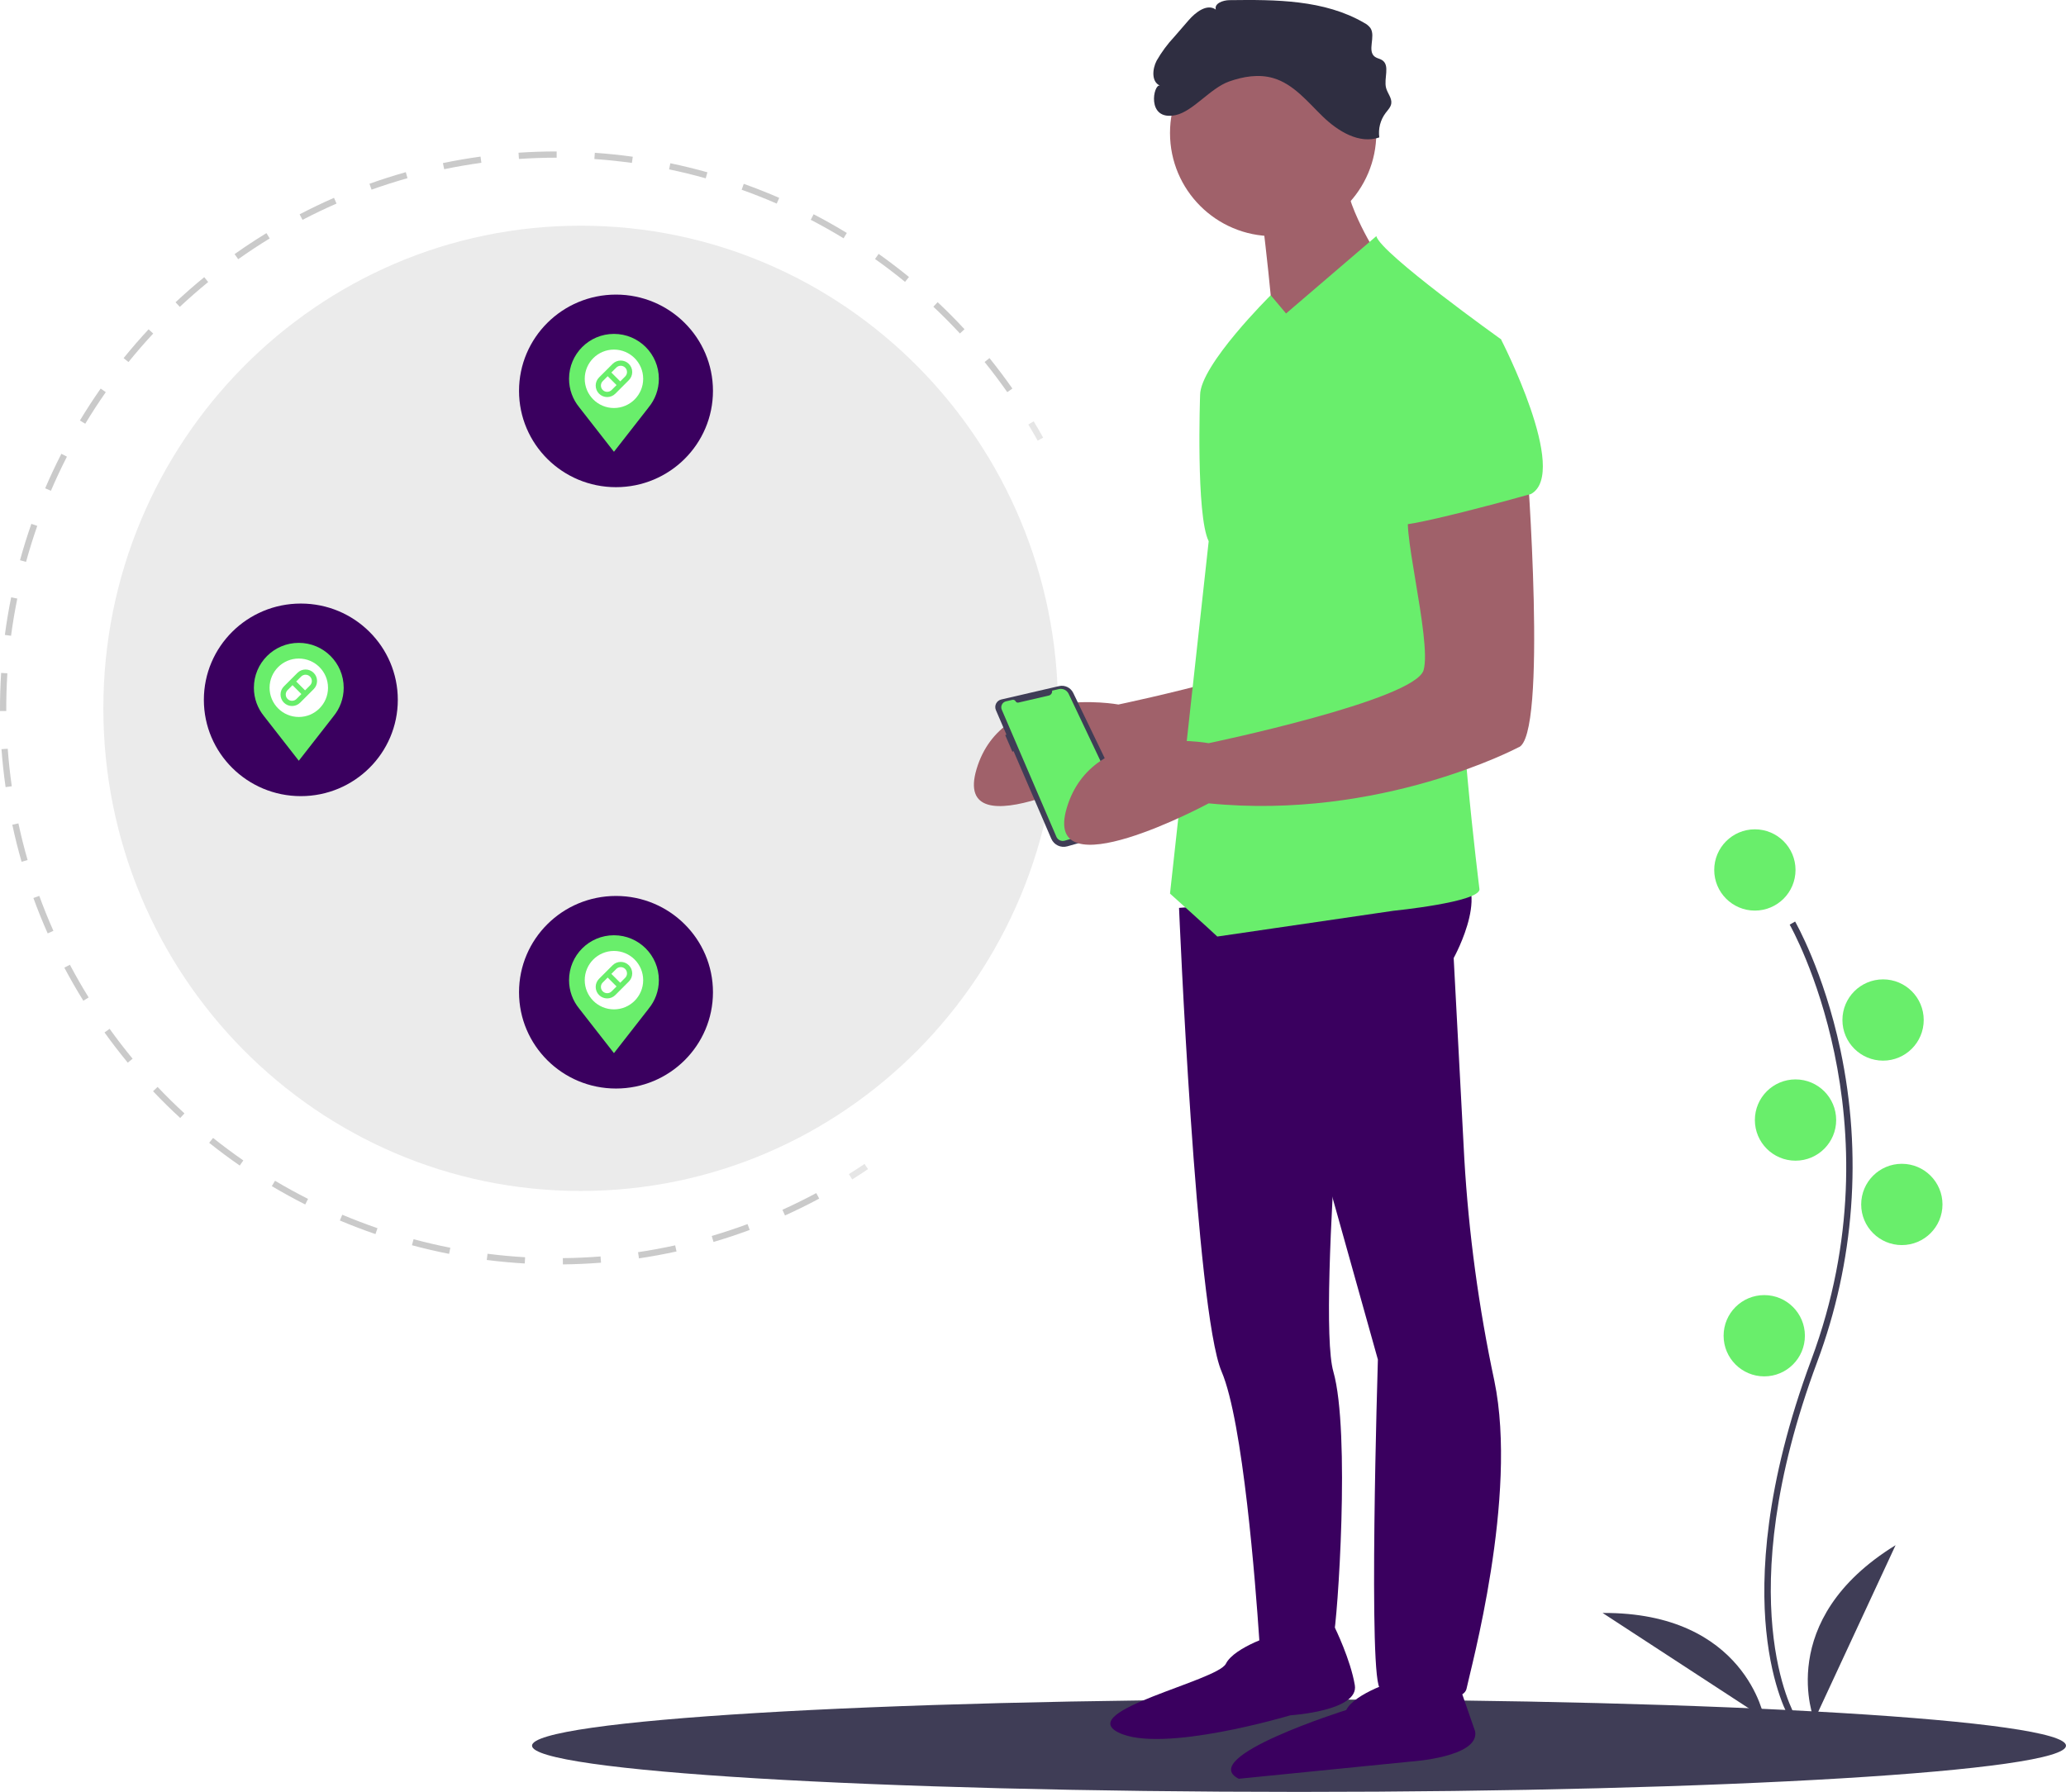
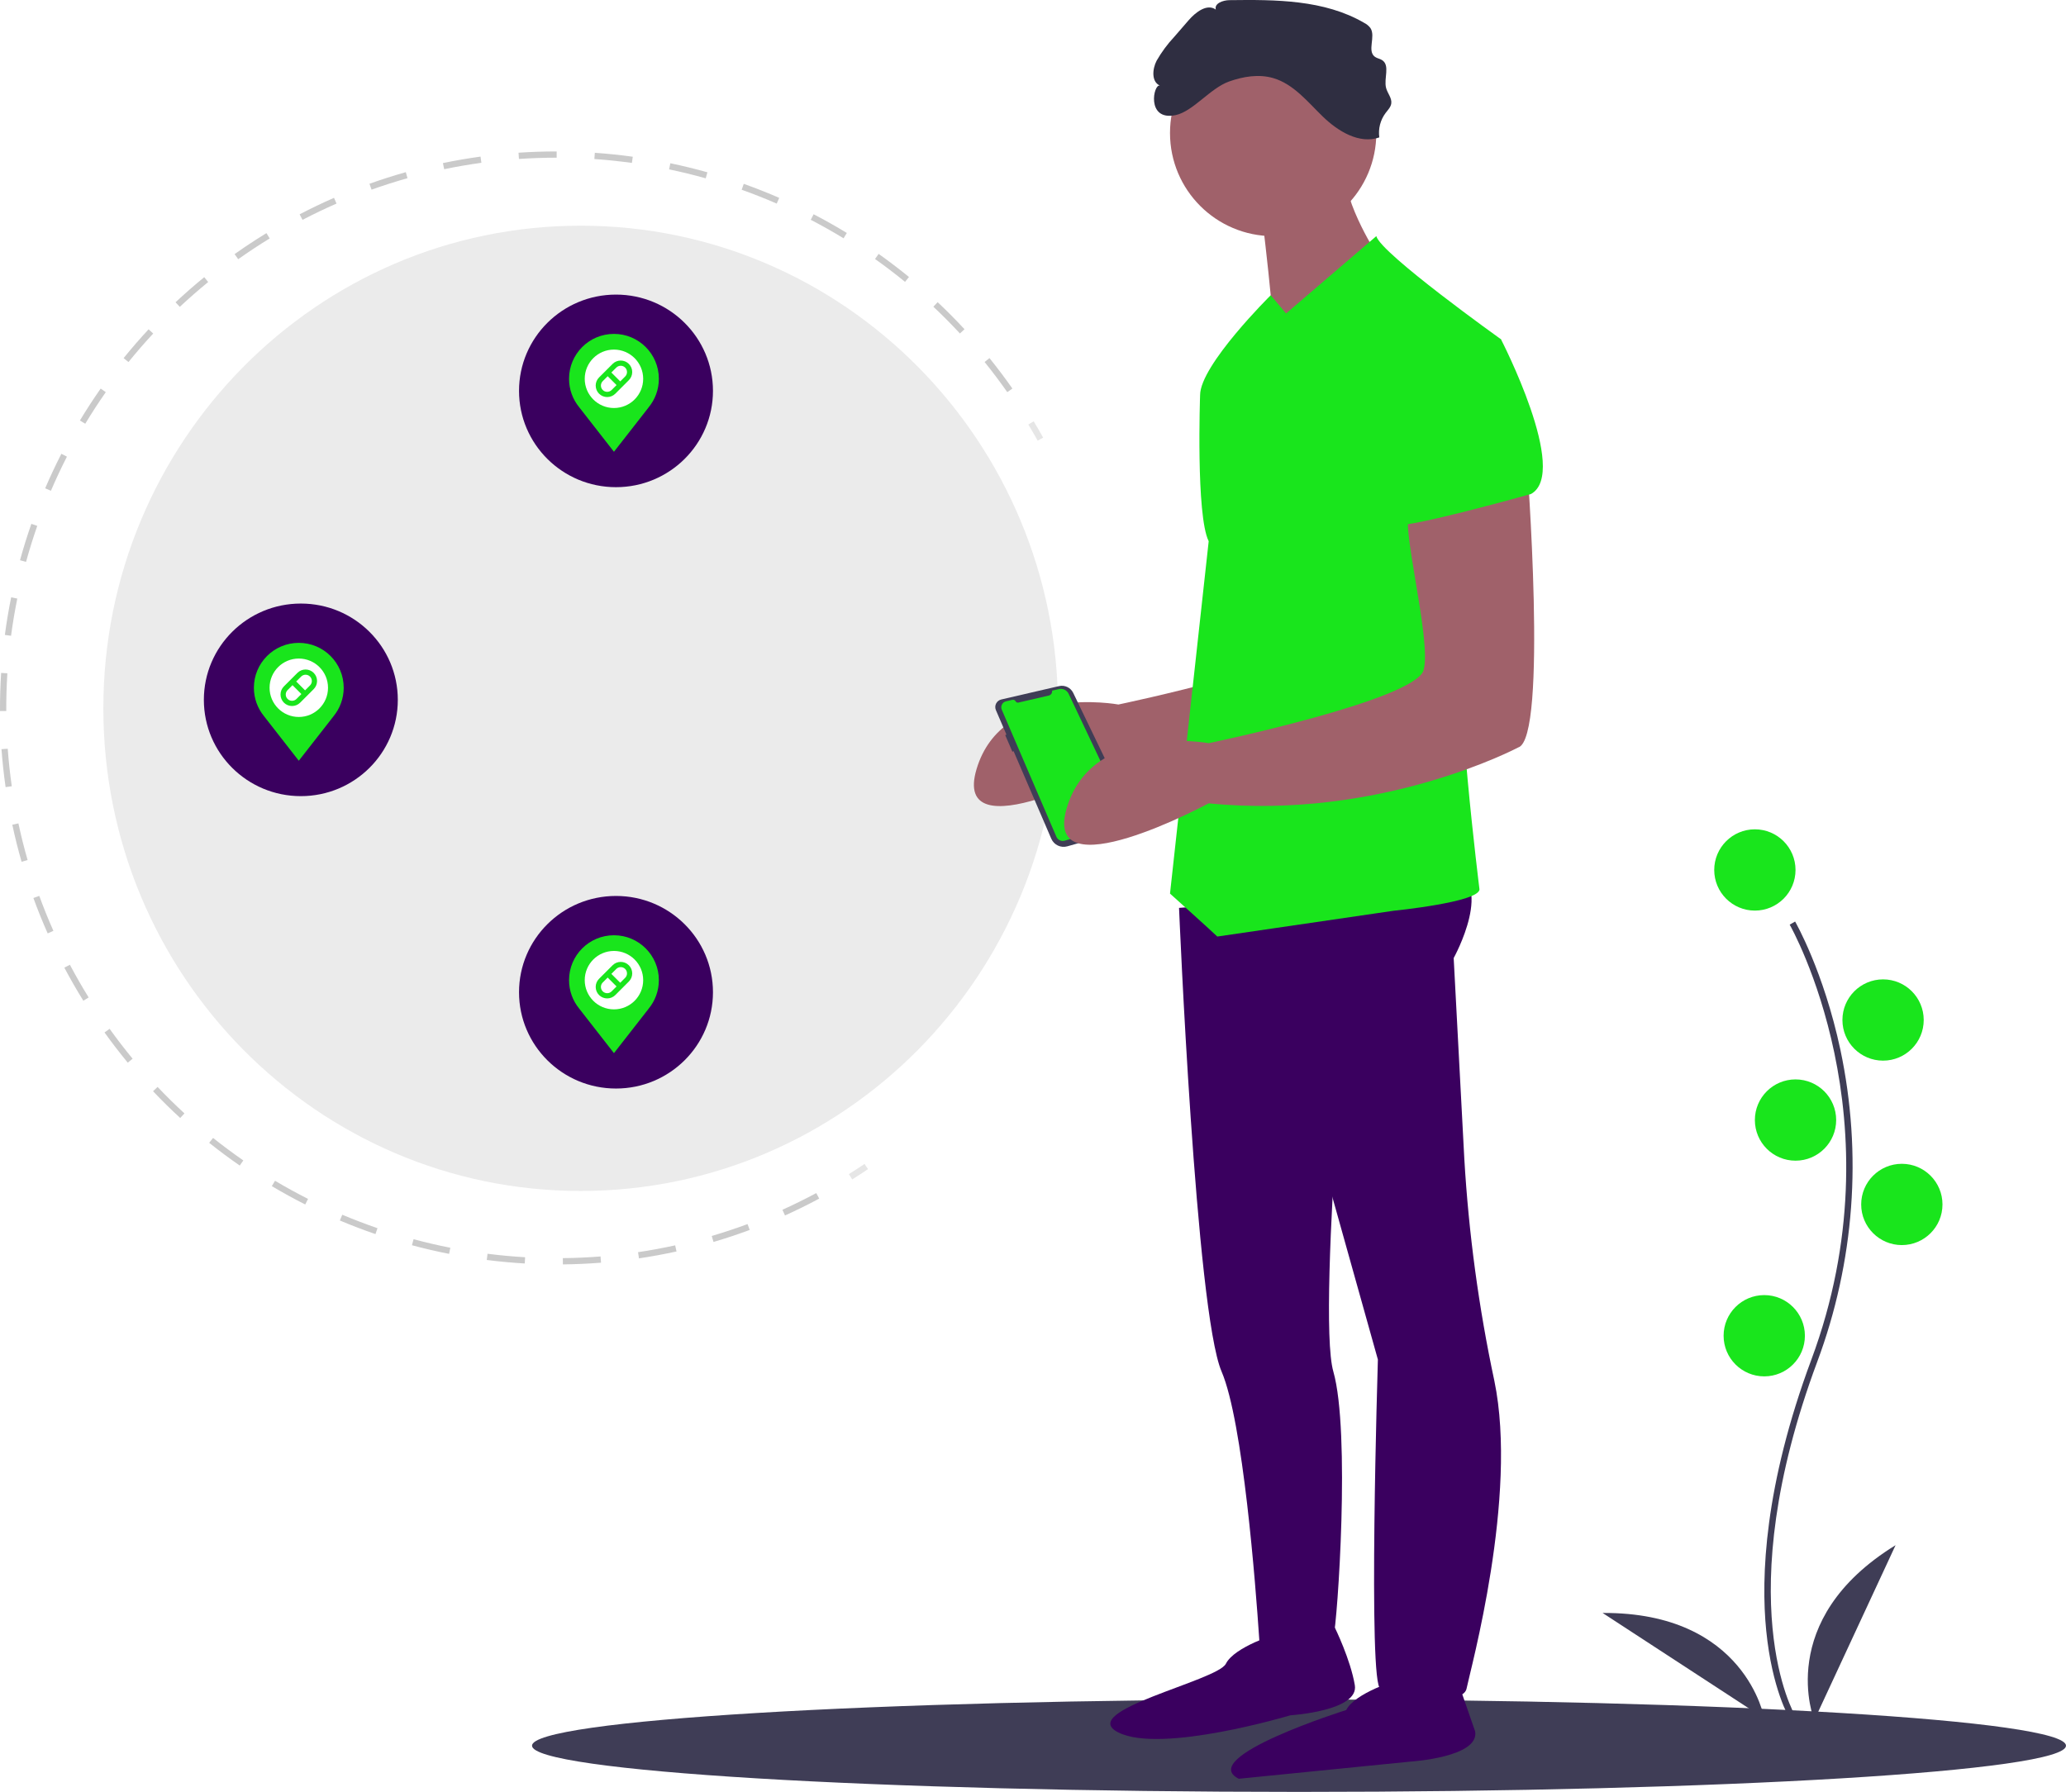
<svg xmlns="http://www.w3.org/2000/svg" style="isolation:isolate" viewBox="0 0 759.609 659" width="759.609pt" height="659pt">
  <defs>
-     <clipPath id="_clipPath_vm0ZbEj6hBXDF9UAq6LhodyauccaiJN4">
+     <clipPath id="_clipPath_fIHr0s7Kn7i6IONbGnpOI2Bvilva5qQj">
      <rect width="759.609" height="659" />
    </clipPath>
  </defs>
-   <g clip-path="url(#_clipPath_vm0ZbEj6hBXDF9UAq6LhodyauccaiJN4)">
-     <ellipse vector-effect="non-scaling-stroke" cx="213.5" cy="260.5" rx="175.5" ry="177.5" fill="rgb(235,235,235)" />
-     <clipPath id="_clipPath_9Mnn4etLDrm9IyreXNqXgNi2M1skKGkO">
+   <g clip-path="url(#_clipPath_fIHr0s7Kn7i6IONbGnpOI2Bvilva5qQj)">
+     <clipPath id="_clipPath_nhcRKTU8PiubxxPOzxqx5roPndHGaCHF">
      <rect x="0" y="0" width="759.609" height="659" transform="matrix(1,0,0,1,0,0)" fill="rgb(255,255,255)" />
    </clipPath>
-     <g clip-path="url(#_clipPath_9Mnn4etLDrm9IyreXNqXgNi2M1skKGkO)">
+     <g clip-path="url(#_clipPath_nhcRKTU8PiubxxPOzxqx5roPndHGaCHF)">
      <g>
-         <clipPath id="_clipPath_iC0cPRpAn8V6ECogbCUTTyWZN3pazNQI">
+         <ellipse vector-effect="non-scaling-stroke" cx="213.5" cy="260.5" rx="175.5" ry="177.5" fill="rgb(235,235,235)" />
+         <clipPath id="_clipPath_CK2LRDgApbMs9RZQuRcQGILy17IP2GS2">
          <rect x="0" y="0" width="759.609" height="659" transform="matrix(1,0,0,1,0,0)" fill="rgb(255,255,255)" />
        </clipPath>
-         <g clip-path="url(#_clipPath_iC0cPRpAn8V6ECogbCUTTyWZN3pazNQI)">
+         <g clip-path="url(#_clipPath_CK2LRDgApbMs9RZQuRcQGILy17IP2GS2)">
          <g>
-             <path d=" M 312.11 431.803 C 314.031 430.598 315.965 429.338 317.86 428.059 L 319.146 429.965 C 317.23 431.258 315.275 432.531 313.333 433.75 L 312.11 431.803 L 312.11 431.803 Z " fill="rgb(230,230,230)" />
-             <path d=" M 90.167 90.741 C 92.729 89.012 95.351 87.326 97.961 85.729 L 99.161 87.691 C 95.252 90.081 91.34 92.661 87.582 95.325 L 86.252 93.448 Q 88.188 92.077 90.167 90.741 Z  M 75.091 101.94 L 76.545 103.722 C 72.971 106.638 69.461 109.709 66.108 112.85 L 64.537 111.172 C 67.927 107.996 71.477 104.89 75.091 101.94 L 75.091 101.94 Z  M 110.162 78.818 C 114.296 76.66 118.551 74.621 122.808 72.758 L 123.728 74.865 C 119.521 76.706 115.315 78.722 111.227 80.857 L 110.162 78.818 Z  M 54.64 121.106 L 56.324 122.673 C 53.189 126.043 50.131 129.567 47.237 133.146 L 45.449 131.701 C 48.377 128.08 51.469 124.515 54.64 121.106 L 54.64 121.106 Z  M 135.842 67.582 C 140.223 66.014 144.719 64.579 149.202 63.317 L 149.826 65.529 C 145.392 66.778 140.948 68.197 136.615 69.747 L 135.842 67.582 Z  M 37.013 142.904 L 38.897 144.222 C 36.258 147.992 33.718 151.9 31.347 155.835 L 29.378 154.648 C 31.775 150.669 34.344 146.718 37.013 142.904 Z  M 162.845 59.978 C 167.415 59.027 172.07 58.224 176.683 57.592 L 176.995 59.871 C 172.435 60.495 167.832 61.289 163.314 62.23 L 162.845 59.978 Z  M 22.566 166.892 L 24.612 167.941 C 22.515 172.039 20.533 176.259 18.723 180.485 L 16.608 179.58 C 18.44 175.306 20.444 171.038 22.566 166.892 Z  M 190.647 56.163 C 195.301 55.848 200.019 55.691 204.673 55.696 L 204.67 57.995 C 200.07 57.991 195.403 58.146 190.801 58.457 L 190.647 56.163 Z  M 11.532 192.647 L 13.703 193.406 C 12.182 197.752 10.794 202.204 9.575 206.641 L 7.357 206.033 C 8.59 201.545 9.995 197.041 11.532 192.647 Z  M 218.697 56.19 C 223.34 56.513 228.034 57 232.651 57.638 L 232.335 59.916 C 227.771 59.285 223.129 58.803 218.537 58.484 L 218.697 56.19 Z  M 4.104 219.675 L 6.357 220.131 C 5.443 224.644 4.671 229.246 4.065 233.811 L 1.786 233.508 C 2.399 228.892 3.179 224.238 4.104 219.675 L 4.104 219.675 Z  M 246.471 60.034 C 251.031 60.986 255.615 62.107 260.095 63.365 L 259.473 65.578 C 255.043 64.334 250.511 63.226 246.002 62.285 L 246.471 60.034 Z  M 0.417 247.472 L 2.711 247.619 C 2.418 252.21 2.28 256.876 2.301 261.486 L 0.002 261.496 C -0.02 256.834 0.12 252.115 0.417 247.472 L 0.417 247.472 Z  M 273.457 67.614 C 277.844 69.176 282.23 70.91 286.495 72.765 L 285.578 74.874 C 281.361 73.039 277.023 71.325 272.685 69.78 L 273.457 67.614 Z  M 0.55 275.521 L 2.842 275.353 C 3.179 279.95 3.681 284.592 4.333 289.153 L 2.057 289.478 C 1.397 284.866 0.89 280.171 0.55 275.521 Z  M 299.147 78.794 C 303.277 80.939 307.383 83.254 311.353 85.676 L 310.156 87.638 C 306.231 85.245 302.17 82.955 298.087 80.834 L 299.147 78.794 Z  M 4.522 303.301 L 6.77 302.818 C 7.736 307.327 8.872 311.859 10.147 316.289 L 7.937 316.925 C 6.647 312.444 5.498 307.859 4.522 303.301 Z  M 323.052 93.376 C 326.852 96.069 330.606 98.93 334.209 101.876 L 332.752 103.656 C 329.191 100.742 325.48 97.915 321.723 95.251 L 323.052 93.376 Z  M 12.28 330.262 L 14.442 329.475 C 16.018 333.802 17.765 338.128 19.633 342.333 L 17.532 343.266 C 15.642 339.013 13.876 334.639 12.28 330.262 Z  M 344.749 111.127 C 348.14 114.316 351.464 117.665 354.628 121.081 L 352.941 122.643 C 349.813 119.266 346.527 115.955 343.174 112.802 L 344.749 111.127 Z  M 23.663 355.877 L 25.695 354.802 C 27.846 358.864 30.168 362.91 32.596 366.828 L 30.642 368.039 C 28.186 364.078 25.838 359.986 23.663 355.877 Z  M 363.8 131.689 C 366.718 135.307 369.554 139.078 372.229 142.896 L 370.345 144.215 C 367.7 140.439 364.896 136.71 362.01 133.133 L 363.8 131.689 Z  M 40.298 378.363 C 42.983 382.109 45.829 385.806 48.754 389.352 L 46.981 390.815 C 44.022 387.229 41.145 383.491 38.428 379.703 L 40.298 378.363 Z  M 57.941 399.738 C 61.113 403.084 64.437 406.358 67.82 409.468 L 66.264 411.16 C 62.842 408.015 59.48 404.704 56.272 401.32 L 57.941 399.738 Z  M 78.347 418.493 C 81.94 421.364 85.678 424.146 89.458 426.762 L 88.15 428.653 C 84.326 426.007 80.546 423.193 76.912 420.289 L 78.347 418.493 Z  M 101.116 434.247 C 105.075 436.6 109.163 438.843 113.265 440.915 L 112.228 442.967 C 108.079 440.872 103.945 438.603 99.942 436.223 L 101.116 434.247 Z  M 125.845 446.735 C 130.092 448.526 134.45 450.19 138.795 451.683 L 138.049 453.857 C 133.654 452.348 129.247 450.665 124.951 448.854 L 125.845 446.735 Z  M 152.057 455.736 C 156.502 456.931 161.046 457.988 165.564 458.878 L 165.12 461.134 C 160.551 460.234 155.955 459.165 151.459 457.957 L 152.057 455.736 Z  M 179.256 461.092 C 183.83 461.672 188.478 462.102 193.07 462.369 L 192.937 464.664 C 188.293 464.394 183.592 463.96 178.967 463.373 L 179.256 461.092 Z  M 206.939 462.701 C 211.552 462.652 216.216 462.444 220.801 462.082 L 220.983 464.374 C 216.345 464.74 211.629 464.951 206.963 465 L 206.939 462.701 Z  M 234.591 460.511 C 239.152 459.833 243.744 458.986 248.241 457.996 L 248.736 460.241 C 244.187 461.243 239.542 462.099 234.929 462.786 L 234.591 460.511 Z  M 261.687 454.544 C 266.104 453.245 270.532 451.776 274.849 450.176 L 275.648 452.332 C 271.282 453.95 266.803 455.436 262.337 456.75 L 261.687 454.544 Z  M 287.677 444.91 C 291.869 443.018 296.053 440.954 300.113 438.776 L 301.2 440.803 C 297.094 443.006 292.862 445.093 288.623 447.006 L 287.677 444.91 Z " fill="rgb(202,202,202)" />
-             <path d=" M 378.09 156.126 L 380.059 154.94 C 381.257 156.928 382.427 158.947 383.537 160.941 L 381.528 162.06 C 380.43 160.089 379.274 158.092 378.09 156.126 Z " fill="rgb(230,230,230)" />
-             <ellipse vector-effect="non-scaling-stroke" cx="477.609" cy="642" rx="282" ry="17" fill="rgb(63,61,86)" />
-             <path d=" M 528.156 154.798 C 528.156 154.798 536.057 257.516 524.995 260.677 C 524.995 260.677 474.426 287.541 411.215 281.22 C 411.215 281.22 349.584 314.406 359.066 282.801 C 368.548 251.195 411.215 259.096 411.215 259.096 C 411.215 259.096 487.069 243.294 490.229 232.232 C 493.39 221.17 480.748 175.341 485.488 173.761 C 490.229 172.181 528.156 154.798 528.156 154.798 Z " fill="rgb(160,97,106)" />
-             <path d=" M 368.161 257.242 L 368.161 257.242 L 389.38 252.328 C 391.489 251.839 393.655 252.878 394.595 254.827 L 416.331 299.9 C 416.811 300.896 416.826 302.052 416.374 303.06 C 415.921 304.067 415.046 304.824 413.983 305.126 L 392.419 311.252 C 390.03 311.931 387.508 310.732 386.527 308.452 L 372.658 276.237 L 372.235 276.472 L 369.596 270.368 L 370.034 270.144 L 366.163 261.152 C 365.827 260.372 365.857 259.483 366.243 258.727 C 366.629 257.971 367.333 257.427 368.161 257.242 L 368.161 257.242 L 368.161 257.242 Z " fill="rgb(63,61,86)" />
-             <path d=" M 386.824 254 L 389.301 253.426 C 390.767 253.087 392.271 253.814 392.915 255.174 L 414.13 299.958 C 414.377 300.48 414.385 301.084 414.15 301.611 C 413.916 302.139 413.464 302.539 412.911 302.705 L 391.498 309.166 C 390.248 309.543 388.913 308.922 388.397 307.721 L 368.325 261.002 C 368.062 260.39 368.084 259.693 368.385 259.098 C 368.686 258.504 369.235 258.074 369.884 257.923 L 372.233 257.379 C 372.701 257.271 373.183 257.49 373.409 257.913 L 373.409 257.913 C 373.609 258.287 374.034 258.48 374.447 258.385 L 385.602 255.801 C 386.417 255.612 386.95 254.827 386.824 254 Z " fill="rgb(105,238,107)" />
-             <path d=" M 433.5 333.888 C 433.5 333.888 439.66 482.285 449.142 504.409 C 457.04 522.837 461.648 582.931 462.968 602.492 C 463.232 606.415 463.364 608.707 463.364 608.707 C 463.364 608.707 488.649 608.707 490.229 602.386 C 491.81 596.065 496.55 526.533 490.229 504.409 C 483.908 482.285 498.291 329.147 498.291 329.147 L 433.5 333.888 L 433.5 333.888 Z " fill="rgb(58,0,95)" />
-             <path d=" M 469.686 600.806 C 469.686 600.806 453.883 605.547 450.722 611.868 C 447.562 618.189 395.412 629.251 411.215 637.152 C 427.018 645.054 474.426 630.831 474.426 630.831 C 474.426 630.831 499.711 629.251 498.131 619.769 C 496.55 610.288 490.795 598.605 490.795 598.605 L 469.686 600.806 L 469.686 600.806 Z " fill="rgb(58,0,95)" />
-             <path d=" M 513.933 617.82 C 513.933 617.82 498.131 622.561 494.97 628.882 C 494.97 628.882 439.66 646.265 455.463 654.167 C 455.463 654.167 518.674 647.845 518.674 647.845 C 518.674 647.845 543.959 646.265 542.379 636.783 C 542.379 636.783 535.043 615.619 535.043 615.619 L 513.933 617.82 L 513.933 617.82 Z " fill="rgb(58,0,95)" />
-             <path d=" M 447.562 330.209 L 469.686 368.136 L 506.609 500 C 506.609 500 502.872 620.981 507.612 620.981 C 507.612 620.981 537.638 628.882 539.218 620.981 C 540.553 614.306 558.252 550.37 549.43 507.814 C 543.691 480.917 540 453.625 538.387 426.171 L 534.477 352.333 C 534.477 352.333 550.28 323.888 532.897 319.147 C 515.514 314.406 447.562 330.209 447.562 330.209 Z " fill="rgb(58,0,95)" />
-             <circle vector-effect="non-scaling-stroke" cx="468.105" cy="48.919" r="37.927" fill="rgb(160,97,106)" />
-             <path d=" M 463.364 74.204 C 463.364 74.204 469.686 124.773 468.105 127.933 C 468.105 127.933 506.032 93.167 506.032 93.167 C 506.032 93.167 491.81 71.043 494.97 59.981 L 463.364 74.204 L 463.364 74.204 Z " fill="rgb(160,97,106)" />
-             <path d=" M 551.86 124.772 C 551.86 124.772 507.612 93.167 506.032 86.846 L 472.846 115.291 L 467.207 108.579 C 467.207 108.579 441.241 134.254 441.241 145.316 C 441.241 145.316 439.66 189.564 444.401 199.046 C 444.401 199.046 430.179 328.629 430.179 328.629 C 430.179 328.629 445.981 342.851 447.562 344.431 C 447.562 344.431 512.353 334.95 512.353 334.95 C 512.353 334.95 543.959 331.789 543.959 327.048 C 543.959 327.048 534.477 251.195 537.638 232.232 C 540.798 213.268 551.86 124.772 551.86 124.772 Z " fill="rgb(105,238,108)" />
-             <path d=" M 561.342 169.02 C 561.342 169.02 569.243 271.739 558.181 274.899 C 558.181 274.899 507.612 301.764 444.401 295.443 C 444.401 295.443 382.77 328.629 392.252 297.023 C 401.734 265.417 444.401 273.319 444.401 273.319 C 444.401 273.319 520.255 257.516 523.415 246.454 C 526.576 235.392 513.933 189.564 518.674 187.984 C 523.415 186.403 561.342 169.02 561.342 169.02 Z " fill="rgb(160,97,106)" />
-             <path d=" M 451.905 29.973 C 457.089 28.128 462.808 27.18 468.094 28.71 C 475.576 30.875 480.757 37.432 486.346 42.857 C 491.934 48.281 499.771 53.088 507.13 50.537 C 506.686 47.348 507.523 44.112 509.458 41.538 C 510.277 40.459 511.318 39.436 511.525 38.098 C 511.839 36.066 510.131 34.314 509.619 32.324 C 508.721 28.835 511.182 24.06 508.156 22.104 C 507.358 21.588 506.347 21.471 505.567 20.926 C 502.509 18.788 505.905 13.471 503.883 10.335 C 503.277 9.525 502.49 8.869 501.585 8.418 C 486.921 -0.138 468.988 -0.162 452.012 0.054 C 449.649 0.084 446.358 1.258 447.025 3.525 C 443.817 1.222 439.616 4.456 437.03 7.441 L 431.737 13.55 C 429.249 16.207 427.079 19.143 425.268 22.3 C 423.651 25.392 423.294 30.146 426.512 31.494 C 424.119 30.491 421.217 44.662 432.246 42.331 C 438.654 40.976 444.935 32.453 451.905 29.973 Z " fill="rgb(47,46,65)" />
-             <path d=" M 526.576 127.933 L 551.86 124.772 C 551.86 124.772 577.145 173.761 562.922 181.663 C 562.922 181.663 512.353 195.885 512.353 192.725 C 512.353 189.564 526.576 127.933 526.576 127.933 Z " fill="rgb(105,238,108)" />
-             <path d=" M 658.031 632.094 C 657.768 631.663 651.547 621.276 649.39 599.706 C 647.412 579.918 648.684 546.562 665.982 500.034 C 698.754 411.89 658.43 340.77 658.018 340.062 L 660.007 338.908 C 660.112 339.088 670.517 357.22 676.664 386.094 C 684.786 424.374 681.828 464.176 668.138 500.836 C 635.423 588.83 659.745 630.485 659.994 630.896 L 658.031 632.094 L 658.031 632.094 Z " fill="rgb(63,61,86)" />
-             <circle vector-effect="non-scaling-stroke" cx="645.217" cy="319.941" r="14.945" fill="rgb(105,238,107)" />
-             <circle vector-effect="non-scaling-stroke" cx="692.352" cy="375.124" r="14.945" fill="rgb(105,238,107)" />
-             <circle vector-effect="non-scaling-stroke" cx="660.162" cy="411.913" r="14.945" fill="rgb(105,238,107)" />
-             <circle vector-effect="non-scaling-stroke" cx="699.25" cy="442.953" r="14.945" fill="rgb(105,238,107)" />
-             <circle vector-effect="non-scaling-stroke" cx="648.666" cy="491.238" r="14.945" fill="rgb(105,238,107)" />
-             <path d=" M 667.06 632.644 C 667.06 632.644 652.115 595.856 696.951 568.264 L 667.06 632.644 L 667.06 632.644 Z " fill="rgb(63,61,86)" />
-             <path d=" M 648.68 631.977 C 648.68 631.977 641.878 592.855 589.233 593.19 L 648.68 631.977 L 648.68 631.977 Z " fill="rgb(63,61,86)" />
            <g>
-               <g>
+               <clipPath id="_clipPath_atfDdMU9lPXPkOtY2SqfxMd2yRq8vhmr">
+                 <rect x="0" y="0" width="759.609" height="659" transform="matrix(1,0,0,1,0,0)" fill="rgb(255,255,255)" />
+               </clipPath>
+               <g clip-path="url(#_clipPath_atfDdMU9lPXPkOtY2SqfxMd2yRq8vhmr)">
                <g>
-                   <ellipse vector-effect="non-scaling-stroke" cx="110.609" cy="257.379" rx="35.653" ry="35.413" fill="rgb(58,0,95)" />
                  <g>
+                     <path d=" M 312.11 431.803 C 314.031 430.598 315.965 429.338 317.86 428.059 L 319.146 429.965 C 317.23 431.258 315.275 432.531 313.333 433.75 L 312.11 431.803 L 312.11 431.803 L 312.11 431.803 Z " fill="rgb(230,230,230)" />
+                     <path d=" M 90.167 90.741 C 92.729 89.012 95.351 87.326 97.961 85.729 L 99.161 87.691 C 95.252 90.081 91.34 92.661 87.582 95.325 L 86.252 93.448 Q 88.188 92.077 90.167 90.741 Z  M 75.091 101.94 L 76.545 103.722 C 72.971 106.638 69.461 109.709 66.108 112.85 L 64.537 111.172 C 67.927 107.996 71.477 104.89 75.091 101.94 L 75.091 101.94 L 75.091 101.94 Z  M 110.162 78.818 C 114.296 76.66 118.551 74.621 122.808 72.758 L 123.728 74.865 C 119.521 76.706 115.315 78.722 111.227 80.857 L 110.162 78.818 L 110.162 78.818 Z  M 54.64 121.106 L 56.324 122.673 C 53.189 126.043 50.131 129.567 47.237 133.146 L 45.449 131.701 C 48.377 128.08 51.469 124.515 54.64 121.106 L 54.64 121.106 L 54.64 121.106 Z  M 135.842 67.582 C 140.223 66.014 144.719 64.579 149.202 63.317 L 149.826 65.529 C 145.392 66.778 140.948 68.197 136.615 69.747 L 135.842 67.582 L 135.842 67.582 Z  M 37.013 142.904 L 38.897 144.222 C 36.258 147.992 33.718 151.9 31.347 155.835 L 29.378 154.648 C 31.775 150.669 34.344 146.718 37.013 142.904 Z  M 162.845 59.978 C 167.415 59.027 172.07 58.224 176.683 57.592 L 176.995 59.871 C 172.435 60.495 167.832 61.289 163.314 62.23 L 162.845 59.978 L 162.845 59.978 Z  M 22.566 166.892 L 24.612 167.941 C 22.515 172.039 20.533 176.259 18.723 180.485 L 16.608 179.58 C 18.44 175.306 20.444 171.038 22.566 166.892 Z  M 190.647 56.163 C 195.301 55.848 200.019 55.691 204.673 55.696 L 204.67 57.995 C 200.07 57.991 195.403 58.146 190.801 58.457 L 190.647 56.163 L 190.647 56.163 Z  M 11.532 192.647 L 13.703 193.406 C 12.182 197.752 10.794 202.204 9.575 206.641 L 7.357 206.033 C 8.59 201.545 9.995 197.041 11.532 192.647 Z  M 218.697 56.19 C 223.34 56.513 228.034 57 232.651 57.638 L 232.335 59.916 C 227.771 59.285 223.129 58.803 218.537 58.484 L 218.697 56.19 L 218.697 56.19 Z  M 4.104 219.675 L 6.357 220.131 C 5.443 224.644 4.671 229.246 4.065 233.811 L 1.786 233.508 C 2.399 228.892 3.179 224.238 4.104 219.675 L 4.104 219.675 L 4.104 219.675 Z  M 246.471 60.034 C 251.031 60.986 255.615 62.107 260.095 63.365 L 259.473 65.578 C 255.043 64.334 250.511 63.226 246.002 62.285 L 246.471 60.034 L 246.471 60.034 Z  M 0.417 247.472 L 2.711 247.619 C 2.418 252.21 2.28 256.876 2.301 261.486 L 0.002 261.496 C -0.02 256.834 0.12 252.115 0.417 247.472 L 0.417 247.472 L 0.417 247.472 Z  M 273.457 67.614 C 277.844 69.176 282.23 70.91 286.495 72.765 L 285.578 74.874 C 281.361 73.039 277.023 71.325 272.685 69.78 L 273.457 67.614 L 273.457 67.614 Z  M 0.55 275.521 L 2.842 275.353 C 3.179 279.95 3.681 284.592 4.333 289.153 L 2.057 289.478 C 1.397 284.866 0.89 280.171 0.55 275.521 Z  M 299.147 78.794 C 303.277 80.939 307.383 83.254 311.353 85.676 L 310.156 87.638 C 306.231 85.245 302.17 82.955 298.087 80.834 L 299.147 78.794 L 299.147 78.794 Z  M 4.522 303.301 L 6.77 302.818 C 7.736 307.327 8.872 311.859 10.147 316.289 L 7.937 316.925 C 6.647 312.444 5.498 307.859 4.522 303.301 Z  M 323.052 93.376 C 326.852 96.069 330.606 98.93 334.209 101.876 L 332.752 103.656 C 329.191 100.742 325.48 97.915 321.723 95.251 L 323.052 93.376 L 323.052 93.376 Z  M 12.28 330.262 L 14.442 329.475 C 16.018 333.802 17.765 338.128 19.633 342.333 L 17.532 343.266 C 15.642 339.013 13.876 334.639 12.28 330.262 Z  M 344.749 111.127 C 348.14 114.316 351.464 117.665 354.628 121.081 L 352.941 122.643 C 349.813 119.266 346.527 115.955 343.174 112.802 L 344.749 111.127 L 344.749 111.127 Z  M 23.663 355.877 L 25.695 354.802 C 27.846 358.864 30.168 362.91 32.596 366.828 L 30.642 368.039 C 28.186 364.078 25.838 359.986 23.663 355.877 Z  M 363.8 131.689 C 366.718 135.307 369.554 139.078 372.229 142.896 L 370.345 144.215 C 367.7 140.439 364.896 136.71 362.01 133.133 L 363.8 131.689 L 363.8 131.689 Z  M 40.298 378.363 C 42.983 382.109 45.829 385.806 48.754 389.352 L 46.981 390.815 C 44.022 387.229 41.145 383.491 38.428 379.703 L 40.298 378.363 L 40.298 378.363 Z  M 57.941 399.738 C 61.113 403.084 64.437 406.358 67.82 409.468 L 66.264 411.16 C 62.842 408.015 59.48 404.704 56.272 401.32 L 57.941 399.738 L 57.941 399.738 Z  M 78.347 418.493 C 81.94 421.364 85.678 424.146 89.458 426.762 L 88.15 428.653 C 84.326 426.007 80.546 423.193 76.912 420.289 L 78.347 418.493 L 78.347 418.493 Z  M 101.116 434.247 C 105.075 436.6 109.163 438.843 113.265 440.915 L 112.228 442.967 C 108.079 440.872 103.945 438.603 99.942 436.223 L 101.116 434.247 L 101.116 434.247 Z  M 125.845 446.735 C 130.092 448.526 134.45 450.19 138.795 451.683 L 138.049 453.857 C 133.654 452.348 129.247 450.665 124.951 448.854 L 125.845 446.735 L 125.845 446.735 Z  M 152.057 455.736 C 156.502 456.931 161.046 457.988 165.564 458.878 L 165.12 461.134 C 160.551 460.234 155.955 459.165 151.459 457.957 L 152.057 455.736 L 152.057 455.736 Z  M 179.256 461.092 C 183.83 461.672 188.478 462.102 193.07 462.369 L 192.937 464.664 C 188.293 464.394 183.592 463.96 178.967 463.373 L 179.256 461.092 L 179.256 461.092 Z  M 206.939 462.701 C 211.552 462.652 216.216 462.444 220.801 462.082 L 220.983 464.374 C 216.345 464.74 211.629 464.951 206.963 465 L 206.939 462.701 L 206.939 462.701 Z  M 234.591 460.511 C 239.152 459.833 243.744 458.986 248.241 457.996 L 248.736 460.241 C 244.187 461.243 239.542 462.099 234.929 462.786 L 234.591 460.511 L 234.591 460.511 Z  M 261.687 454.544 C 266.104 453.245 270.532 451.776 274.849 450.176 L 275.648 452.332 C 271.282 453.95 266.803 455.436 262.337 456.75 L 261.687 454.544 L 261.687 454.544 Z  M 287.677 444.91 C 291.869 443.018 296.053 440.954 300.113 438.776 L 301.2 440.803 C 297.094 443.006 292.862 445.093 288.623 447.006 L 287.677 444.91 L 287.677 444.91 Z " fill="rgb(202,202,202)" />
+                     <path d=" M 378.09 156.126 L 380.059 154.94 C 381.257 156.928 382.427 158.947 383.537 160.941 L 381.528 162.06 C 380.43 160.089 379.274 158.092 378.09 156.126 Z " fill="rgb(230,230,230)" />
+                     <ellipse vector-effect="non-scaling-stroke" cx="477.609" cy="642" rx="282" ry="17" fill="rgb(63,61,86)" />
+                     <path d=" M 528.156 154.798 C 528.156 154.798 536.057 257.516 524.995 260.677 C 524.995 260.677 474.426 287.541 411.215 281.22 C 411.215 281.22 349.584 314.406 359.066 282.801 C 368.548 251.195 411.215 259.096 411.215 259.096 C 411.215 259.096 487.069 243.294 490.229 232.232 C 493.39 221.17 480.748 175.341 485.488 173.761 C 490.229 172.181 528.156 154.798 528.156 154.798 Z " fill="rgb(160,97,106)" />
+                     <path d=" M 368.161 257.242 L 368.161 257.242 L 389.38 252.328 C 391.489 251.839 393.655 252.878 394.595 254.827 L 416.331 299.9 C 416.811 300.896 416.826 302.052 416.374 303.06 C 415.921 304.067 415.046 304.824 413.983 305.126 L 392.419 311.252 C 390.03 311.931 387.508 310.732 386.527 308.452 L 372.658 276.237 L 372.235 276.472 L 369.596 270.368 L 370.034 270.144 L 366.163 261.152 C 365.827 260.372 365.857 259.483 366.243 258.727 C 366.629 257.971 367.333 257.427 368.161 257.242 L 368.161 257.242 L 368.161 257.242 L 368.161 257.242 Z " fill="rgb(63,61,86)" />
+                     <path d=" M 386.824 254 L 389.301 253.426 C 390.767 253.087 392.271 253.814 392.915 255.174 L 414.13 299.958 C 414.377 300.48 414.385 301.084 414.15 301.611 C 413.916 302.139 413.464 302.539 412.911 302.705 L 391.498 309.166 C 390.248 309.543 388.913 308.922 388.397 307.721 L 368.325 261.002 C 368.062 260.39 368.084 259.693 368.385 259.098 C 368.686 258.504 369.235 258.074 369.884 257.923 L 372.233 257.379 C 372.701 257.271 373.183 257.49 373.409 257.913 L 373.409 257.913 C 373.609 258.287 374.034 258.48 374.447 258.385 L 385.602 255.801 C 386.417 255.612 386.95 254.827 386.824 254 Z " fill="rgb(25,229,28)" />
+                     <path d=" M 433.5 333.888 C 433.5 333.888 439.66 482.285 449.142 504.409 C 457.04 522.837 461.648 582.931 462.968 602.492 C 463.232 606.415 463.364 608.707 463.364 608.707 C 463.364 608.707 488.649 608.707 490.229 602.386 C 491.81 596.065 496.55 526.533 490.229 504.409 C 483.908 482.285 498.291 329.147 498.291 329.147 L 433.5 333.888 L 433.5 333.888 L 433.5 333.888 Z " fill="rgb(58,0,95)" />
+                     <path d=" M 469.686 600.806 C 469.686 600.806 453.883 605.547 450.722 611.868 C 447.562 618.189 395.412 629.251 411.215 637.152 C 427.018 645.054 474.426 630.831 474.426 630.831 C 474.426 630.831 499.711 629.251 498.131 619.769 C 496.55 610.288 490.795 598.605 490.795 598.605 L 469.686 600.806 L 469.686 600.806 L 469.686 600.806 Z " fill="rgb(58,0,95)" />
+                     <path d=" M 513.933 617.82 C 513.933 617.82 498.131 622.561 494.97 628.882 C 494.97 628.882 439.66 646.265 455.463 654.167 C 455.463 654.167 518.674 647.845 518.674 647.845 C 518.674 647.845 543.959 646.265 542.379 636.783 C 542.379 636.783 535.043 615.619 535.043 615.619 L 513.933 617.82 L 513.933 617.82 L 513.933 617.82 Z " fill="rgb(58,0,95)" />
+                     <path d=" M 447.562 330.209 L 469.686 368.136 L 506.609 500 C 506.609 500 502.872 620.981 507.612 620.981 C 507.612 620.981 537.638 628.882 539.218 620.981 C 540.553 614.306 558.252 550.37 549.43 507.814 C 543.691 480.917 540 453.625 538.387 426.171 L 534.477 352.333 C 534.477 352.333 550.28 323.888 532.897 319.147 C 515.514 314.406 447.562 330.209 447.562 330.209 Z " fill="rgb(58,0,95)" />
+                     <circle vector-effect="non-scaling-stroke" cx="468.105" cy="48.919" r="37.927" fill="rgb(160,97,106)" />
+                     <path d=" M 463.364 74.204 C 463.364 74.204 469.686 124.773 468.105 127.933 C 468.105 127.933 506.032 93.167 506.032 93.167 C 506.032 93.167 491.81 71.043 494.97 59.981 L 463.364 74.204 L 463.364 74.204 L 463.364 74.204 Z " fill="rgb(160,97,106)" />
+                     <path d=" M 551.86 124.772 C 551.86 124.772 507.612 93.167 506.032 86.846 L 472.846 115.291 L 467.207 108.579 C 467.207 108.579 441.241 134.254 441.241 145.316 C 441.241 145.316 439.66 189.564 444.401 199.046 C 444.401 199.046 430.179 328.629 430.179 328.629 C 430.179 328.629 445.981 342.851 447.562 344.431 C 447.562 344.431 512.353 334.95 512.353 334.95 C 512.353 334.95 543.959 331.789 543.959 327.048 C 543.959 327.048 534.477 251.195 537.638 232.232 C 540.798 213.268 551.86 124.772 551.86 124.772 Z " fill="rgb(25,229,28)" />
+                     <path d=" M 561.342 169.02 C 561.342 169.02 569.243 271.739 558.181 274.899 C 558.181 274.899 507.612 301.764 444.401 295.443 C 444.401 295.443 382.77 328.629 392.252 297.023 C 401.734 265.417 444.401 273.319 444.401 273.319 C 444.401 273.319 520.255 257.516 523.415 246.454 C 526.576 235.392 513.933 189.564 518.674 187.984 C 523.415 186.403 561.342 169.02 561.342 169.02 Z " fill="rgb(160,97,106)" />
+                     <path d=" M 451.905 29.973 C 457.089 28.128 462.808 27.18 468.094 28.71 C 475.576 30.875 480.757 37.432 486.346 42.857 C 491.934 48.281 499.771 53.088 507.13 50.537 C 506.686 47.348 507.523 44.112 509.458 41.538 C 510.277 40.459 511.318 39.436 511.525 38.098 C 511.839 36.066 510.131 34.314 509.619 32.324 C 508.721 28.835 511.182 24.06 508.156 22.104 C 507.358 21.588 506.347 21.471 505.567 20.926 C 502.509 18.788 505.905 13.471 503.883 10.335 C 503.277 9.525 502.49 8.869 501.585 8.418 C 486.921 -0.138 468.988 -0.162 452.012 0.054 C 449.649 0.084 446.358 1.258 447.025 3.525 C 443.817 1.222 439.616 4.456 437.03 7.441 L 431.737 13.55 C 429.249 16.207 427.079 19.143 425.268 22.3 C 423.651 25.392 423.294 30.146 426.512 31.494 C 424.119 30.491 421.217 44.662 432.246 42.331 C 438.654 40.976 444.935 32.453 451.905 29.973 Z " fill="rgb(47,46,65)" />
+                     <path d=" M 526.576 127.933 L 551.86 124.772 C 551.86 124.772 577.145 173.761 562.922 181.663 C 562.922 181.663 512.353 195.885 512.353 192.725 C 512.353 189.564 526.576 127.933 526.576 127.933 Z " fill="rgb(25,229,28)" />
+                     <path d=" M 658.031 632.094 C 657.768 631.663 651.547 621.276 649.39 599.706 C 647.412 579.918 648.684 546.562 665.982 500.034 C 698.754 411.89 658.43 340.77 658.018 340.062 L 660.007 338.908 C 660.112 339.088 670.517 357.22 676.664 386.094 C 684.786 424.374 681.828 464.176 668.138 500.836 C 635.423 588.83 659.745 630.485 659.994 630.896 L 658.031 632.094 L 658.031 632.094 L 658.031 632.094 Z " fill="rgb(63,61,86)" />
+                     <circle vector-effect="non-scaling-stroke" cx="645.217" cy="319.941" r="14.945" fill="rgb(25,229,28)" />
+                     <circle vector-effect="non-scaling-stroke" cx="692.352" cy="375.124" r="14.945" fill="rgb(25,229,28)" />
+                     <circle vector-effect="non-scaling-stroke" cx="660.162" cy="411.913" r="14.945" fill="rgb(25,229,28)" />
+                     <circle vector-effect="non-scaling-stroke" cx="699.25" cy="442.953" r="14.945" fill="rgb(25,229,28)" />
+                     <circle vector-effect="non-scaling-stroke" cx="648.666" cy="491.238" r="14.945" fill="rgb(25,229,28)" />
+                     <path d=" M 667.06 632.644 C 667.06 632.644 652.115 595.856 696.951 568.264 L 667.06 632.644 L 667.06 632.644 L 667.06 632.644 Z " fill="rgb(63,61,86)" />
+                     <path d=" M 648.68 631.977 C 648.68 631.977 641.878 592.855 589.233 593.19 L 648.68 631.977 L 648.68 631.977 L 648.68 631.977 Z " fill="rgb(63,61,86)" />
                    <g>
                      <g>
                        <g>
+                           <ellipse vector-effect="non-scaling-stroke" cx="110.609" cy="257.379" rx="35.653" ry="35.413" fill="rgb(58,0,95)" />
                          <g>
                            <g>
                              <g>
                                <g>
-                                   <path d=" M 126.372 252.935 C 126.372 243.814 118.979 236.421 109.859 236.421 C 100.739 236.421 93.346 243.814 93.346 252.935 C 93.346 256.888 94.736 260.516 97.053 263.359 L 97.052 263.359 L 109.859 279.775 L 122.605 263.446 L 122.595 263.446 C 124.954 260.59 126.372 256.927 126.372 252.935 Z " fill="rgb(105,238,107)" />
-                                   <path d=" M 109.859 263.678 C 103.925 263.678 99.115 258.868 99.115 252.935 C 99.115 247.001 103.925 242.191 109.859 242.191 C 115.793 242.191 120.603 247.001 120.603 252.935 C 120.603 258.868 115.793 263.678 109.859 263.678 Z " fill="rgb(255,255,255)" />
-                                   <path d=" M 107.371 259.648 C 108.453 259.647 109.536 259.235 110.36 258.412 L 115.336 253.435 C 116.134 252.637 116.574 251.576 116.574 250.446 C 116.574 249.317 116.134 248.256 115.336 247.457 C 113.688 245.809 111.006 245.809 109.359 247.457 L 104.382 252.434 C 103.584 253.232 103.144 254.294 103.144 255.423 C 103.144 256.552 103.584 257.613 104.382 258.412 C 105.206 259.235 106.288 259.648 107.371 259.648 Z  M 110.715 248.814 C 111.165 248.365 111.756 248.139 112.347 248.139 C 112.938 248.139 113.529 248.365 113.98 248.814 L 113.98 248.814 C 114.416 249.25 114.656 249.83 114.656 250.446 C 114.656 251.063 114.416 251.642 113.979 252.078 L 112.169 253.888 L 108.905 250.624 L 110.715 248.814 L 110.715 248.814 Z  M 105.738 253.791 L 107.549 251.981 L 110.813 255.245 L 109.003 257.055 C 108.103 257.955 106.638 257.955 105.738 257.055 C 105.302 256.619 105.062 256.039 105.062 255.423 C 105.062 254.806 105.302 254.227 105.738 253.791 Z " fill="rgb(105,238,107)" />
+                                   <g>
+                                     <g>
+                                       <g>
+                                         <g>
+                                           <path d=" M 126.372 252.935 C 126.372 243.814 118.979 236.421 109.859 236.421 C 100.739 236.421 93.346 243.814 93.346 252.935 C 93.346 256.888 94.736 260.516 97.053 263.359 L 97.052 263.359 L 109.859 279.775 L 122.605 263.446 L 122.595 263.446 C 124.954 260.59 126.372 256.927 126.372 252.935 Z " fill="rgb(25,229,28)" />
+                                           <path d=" M 109.859 263.678 C 103.925 263.678 99.115 258.868 99.115 252.935 C 99.115 247.001 103.925 242.191 109.859 242.191 C 115.793 242.191 120.603 247.001 120.603 252.935 C 120.603 258.868 115.793 263.678 109.859 263.678 Z " fill="rgb(255,255,255)" />
+                                           <path d=" M 107.371 259.648 C 108.453 259.647 109.536 259.235 110.36 258.412 L 115.336 253.435 C 116.134 252.637 116.574 251.576 116.574 250.446 C 116.574 249.317 116.134 248.256 115.336 247.457 C 113.688 245.809 111.006 245.809 109.359 247.457 L 104.382 252.434 C 103.584 253.232 103.144 254.294 103.144 255.423 C 103.144 256.552 103.584 257.613 104.382 258.412 C 105.206 259.235 106.288 259.648 107.371 259.648 Z  M 110.715 248.814 C 111.165 248.365 111.756 248.139 112.347 248.139 C 112.938 248.139 113.529 248.365 113.98 248.814 L 113.98 248.814 C 114.416 249.25 114.656 249.83 114.656 250.446 C 114.656 251.063 114.416 251.642 113.979 252.078 L 112.169 253.888 L 108.905 250.624 L 110.715 248.814 L 110.715 248.814 L 110.715 248.814 Z  M 105.738 253.791 L 107.549 251.981 L 110.813 255.245 L 109.003 257.055 C 108.103 257.955 106.638 257.955 105.738 257.055 C 105.302 256.619 105.062 256.039 105.062 255.423 C 105.062 254.806 105.302 254.227 105.738 253.791 Z " fill="rgb(25,229,28)" />
+                                         </g>
+                                       </g>
+                                     </g>
+                                   </g>
                                </g>
                              </g>
                            </g>
                          </g>
                        </g>
                      </g>
                    </g>
                  </g>
                </g>
              </g>
-             </g>
-           </g>
-         </g>
-         <g>
-           <g>
-             <g>
-               <ellipse vector-effect="non-scaling-stroke" cx="226.484" cy="143.754" rx="35.653" ry="35.413" fill="rgb(58,0,95)" />
              <g>
                <g>
                  <g>
+                     <ellipse vector-effect="non-scaling-stroke" cx="226.484" cy="143.754" rx="35.653" ry="35.413" fill="rgb(58,0,95)" />
                    <g>
                      <g>
                        <g>
                          <g>
                            <g>
-                               <path d=" M 242.247 139.31 C 242.247 130.189 234.854 122.796 225.734 122.796 C 216.614 122.796 209.221 130.189 209.221 139.31 C 209.221 143.263 210.611 146.891 212.928 149.734 L 212.927 149.734 L 225.734 166.15 L 238.48 149.821 L 238.47 149.821 C 240.829 146.965 242.247 143.302 242.247 139.31 Z " fill="rgb(105,238,107)" />
-                               <path d=" M 225.734 150.053 C 219.8 150.053 214.99 145.243 214.99 139.31 C 214.99 133.376 219.8 128.566 225.734 128.566 C 231.668 128.566 236.478 133.376 236.478 139.31 C 236.478 145.243 231.668 150.053 225.734 150.053 Z " fill="rgb(255,255,255)" />
-                               <path d=" M 223.246 146.023 C 224.328 146.022 225.411 145.61 226.235 144.787 L 231.211 139.81 C 232.009 139.012 232.449 137.951 232.449 136.821 C 232.449 135.692 232.009 134.631 231.211 133.832 C 229.563 132.184 226.881 132.184 225.234 133.832 L 220.257 138.809 C 219.459 139.607 219.019 140.669 219.019 141.798 C 219.019 142.927 219.459 143.988 220.257 144.787 C 221.081 145.61 222.163 146.023 223.246 146.023 Z  M 226.59 135.189 C 227.04 134.74 227.631 134.514 228.222 134.514 C 228.813 134.514 229.404 134.74 229.855 135.189 L 229.855 135.189 C 230.291 135.625 230.531 136.205 230.531 136.821 C 230.531 137.438 230.291 138.017 229.854 138.453 L 228.044 140.263 L 224.78 136.999 L 226.59 135.189 L 226.59 135.189 Z  M 221.613 140.166 L 223.424 138.356 L 226.688 141.62 L 224.878 143.43 C 223.978 144.33 222.513 144.33 221.613 143.43 C 221.177 142.994 220.937 142.414 220.937 141.798 C 220.937 141.181 221.177 140.602 221.613 140.166 Z " fill="rgb(105,238,107)" />
+                               <g>
+                                 <g>
+                                   <g>
+                                     <path d=" M 242.247 139.31 C 242.247 130.189 234.854 122.796 225.734 122.796 C 216.614 122.796 209.221 130.189 209.221 139.31 C 209.221 143.263 210.611 146.891 212.928 149.734 L 212.927 149.734 L 225.734 166.15 L 238.48 149.821 L 238.47 149.821 C 240.829 146.965 242.247 143.302 242.247 139.31 Z " fill="rgb(25,229,28)" />
+                                     <path d=" M 225.734 150.053 C 219.8 150.053 214.99 145.243 214.99 139.31 C 214.99 133.376 219.8 128.566 225.734 128.566 C 231.668 128.566 236.478 133.376 236.478 139.31 C 236.478 145.243 231.668 150.053 225.734 150.053 Z " fill="rgb(255,255,255)" />
+                                     <path d=" M 223.246 146.023 C 224.328 146.022 225.411 145.61 226.235 144.787 L 231.211 139.81 C 232.009 139.012 232.449 137.951 232.449 136.821 C 232.449 135.692 232.009 134.631 231.211 133.832 C 229.563 132.184 226.881 132.184 225.234 133.832 L 220.257 138.809 C 219.459 139.607 219.019 140.669 219.019 141.798 C 219.019 142.927 219.459 143.988 220.257 144.787 C 221.081 145.61 222.163 146.023 223.246 146.023 Z  M 226.59 135.189 C 227.04 134.74 227.631 134.514 228.222 134.514 C 228.813 134.514 229.404 134.74 229.855 135.189 L 229.855 135.189 C 230.291 135.625 230.531 136.205 230.531 136.821 C 230.531 137.438 230.291 138.017 229.854 138.453 L 228.044 140.263 L 224.78 136.999 L 226.59 135.189 L 226.59 135.189 L 226.59 135.189 Z  M 221.613 140.166 L 223.424 138.356 L 226.688 141.62 L 224.878 143.43 C 223.978 144.33 222.513 144.33 221.613 143.43 C 221.177 142.994 220.937 142.414 220.937 141.798 C 220.937 141.181 221.177 140.602 221.613 140.166 Z " fill="rgb(25,229,28)" />
+                                   </g>
+                                 </g>
+                               </g>
                            </g>
                          </g>
                        </g>
                      </g>
                    </g>
                  </g>
                </g>
              </g>
-             </g>
-           </g>
-         </g>
-         <g>
-           <g>
-             <g>
-               <ellipse vector-effect="non-scaling-stroke" cx="226.484" cy="364.913" rx="35.653" ry="35.413" fill="rgb(58,0,95)" />
              <g>
                <g>
                  <g>
+                     <ellipse vector-effect="non-scaling-stroke" cx="226.484" cy="364.913" rx="35.653" ry="35.413" fill="rgb(58,0,95)" />
                    <g>
                      <g>
                        <g>
                          <g>
                            <g>
-                               <path d=" M 242.247 360.469 C 242.247 351.348 234.854 343.955 225.734 343.955 C 216.614 343.955 209.221 351.348 209.221 360.469 C 209.221 364.422 210.611 368.05 212.928 370.893 L 212.927 370.893 L 225.734 387.309 L 238.48 370.98 L 238.47 370.98 C 240.829 368.124 242.247 364.461 242.247 360.469 Z " fill="rgb(105,238,107)" />
-                               <path d=" M 225.734 371.212 C 219.8 371.212 214.99 366.402 214.99 360.469 C 214.99 354.535 219.8 349.725 225.734 349.725 C 231.668 349.725 236.478 354.535 236.478 360.469 C 236.478 366.402 231.668 371.212 225.734 371.212 Z " fill="rgb(255,255,255)" />
-                               <path d=" M 223.246 367.182 C 224.328 367.181 225.411 366.769 226.235 365.946 L 231.211 360.969 C 232.009 360.171 232.449 359.11 232.449 357.98 C 232.449 356.851 232.009 355.79 231.211 354.991 C 229.563 353.343 226.881 353.343 225.234 354.991 L 220.257 359.968 C 219.459 360.766 219.019 361.828 219.019 362.957 C 219.019 364.086 219.459 365.147 220.257 365.946 C 221.081 366.769 222.163 367.182 223.246 367.182 Z  M 226.59 356.348 C 227.04 355.899 227.631 355.673 228.222 355.673 C 228.813 355.673 229.404 355.899 229.855 356.348 L 229.855 356.348 C 230.291 356.784 230.531 357.364 230.531 357.98 C 230.531 358.597 230.291 359.176 229.854 359.612 L 228.044 361.422 L 224.78 358.158 L 226.59 356.348 L 226.59 356.348 Z  M 221.613 361.325 L 223.424 359.515 L 226.688 362.779 L 224.878 364.589 C 223.978 365.489 222.513 365.489 221.613 364.589 C 221.177 364.153 220.937 363.573 220.937 362.957 C 220.937 362.34 221.177 361.761 221.613 361.325 Z " fill="rgb(105,238,107)" />
+                               <g>
+                                 <g>
+                                   <g>
+                                     <path d=" M 242.247 360.469 C 242.247 351.348 234.854 343.955 225.734 343.955 C 216.614 343.955 209.221 351.348 209.221 360.469 C 209.221 364.422 210.611 368.05 212.928 370.893 L 212.927 370.893 L 225.734 387.309 L 238.48 370.98 L 238.47 370.98 C 240.829 368.124 242.247 364.461 242.247 360.469 Z " fill="rgb(25,229,28)" />
+                                     <path d=" M 225.734 371.212 C 219.8 371.212 214.99 366.402 214.99 360.469 C 214.99 354.535 219.8 349.725 225.734 349.725 C 231.668 349.725 236.478 354.535 236.478 360.469 C 236.478 366.402 231.668 371.212 225.734 371.212 Z " fill="rgb(255,255,255)" />
+                                     <path d=" M 223.246 367.182 C 224.328 367.181 225.411 366.769 226.235 365.946 L 231.211 360.969 C 232.009 360.171 232.449 359.11 232.449 357.98 C 232.449 356.851 232.009 355.79 231.211 354.991 C 229.563 353.343 226.881 353.343 225.234 354.991 L 220.257 359.968 C 219.459 360.766 219.019 361.828 219.019 362.957 C 219.019 364.086 219.459 365.147 220.257 365.946 C 221.081 366.769 222.163 367.182 223.246 367.182 Z  M 226.59 356.348 C 227.04 355.899 227.631 355.673 228.222 355.673 C 228.813 355.673 229.404 355.899 229.855 356.348 L 229.855 356.348 C 230.291 356.784 230.531 357.364 230.531 357.98 C 230.531 358.597 230.291 359.176 229.854 359.612 L 228.044 361.422 L 224.78 358.158 L 226.59 356.348 L 226.59 356.348 L 226.59 356.348 Z  M 221.613 361.325 L 223.424 359.515 L 226.688 362.779 L 224.878 364.589 C 223.978 365.489 222.513 365.489 221.613 364.589 C 221.177 364.153 220.937 363.573 220.937 362.957 C 220.937 362.34 221.177 361.761 221.613 361.325 Z " fill="rgb(25,229,28)" />
+                                   </g>
+                                 </g>
+                               </g>
                            </g>
                          </g>
                        </g>
                      </g>
                    </g>
                  </g>
                </g>
              </g>
            </g>
          </g>
        </g>
      </g>
    </g>
  </g>
</svg>
